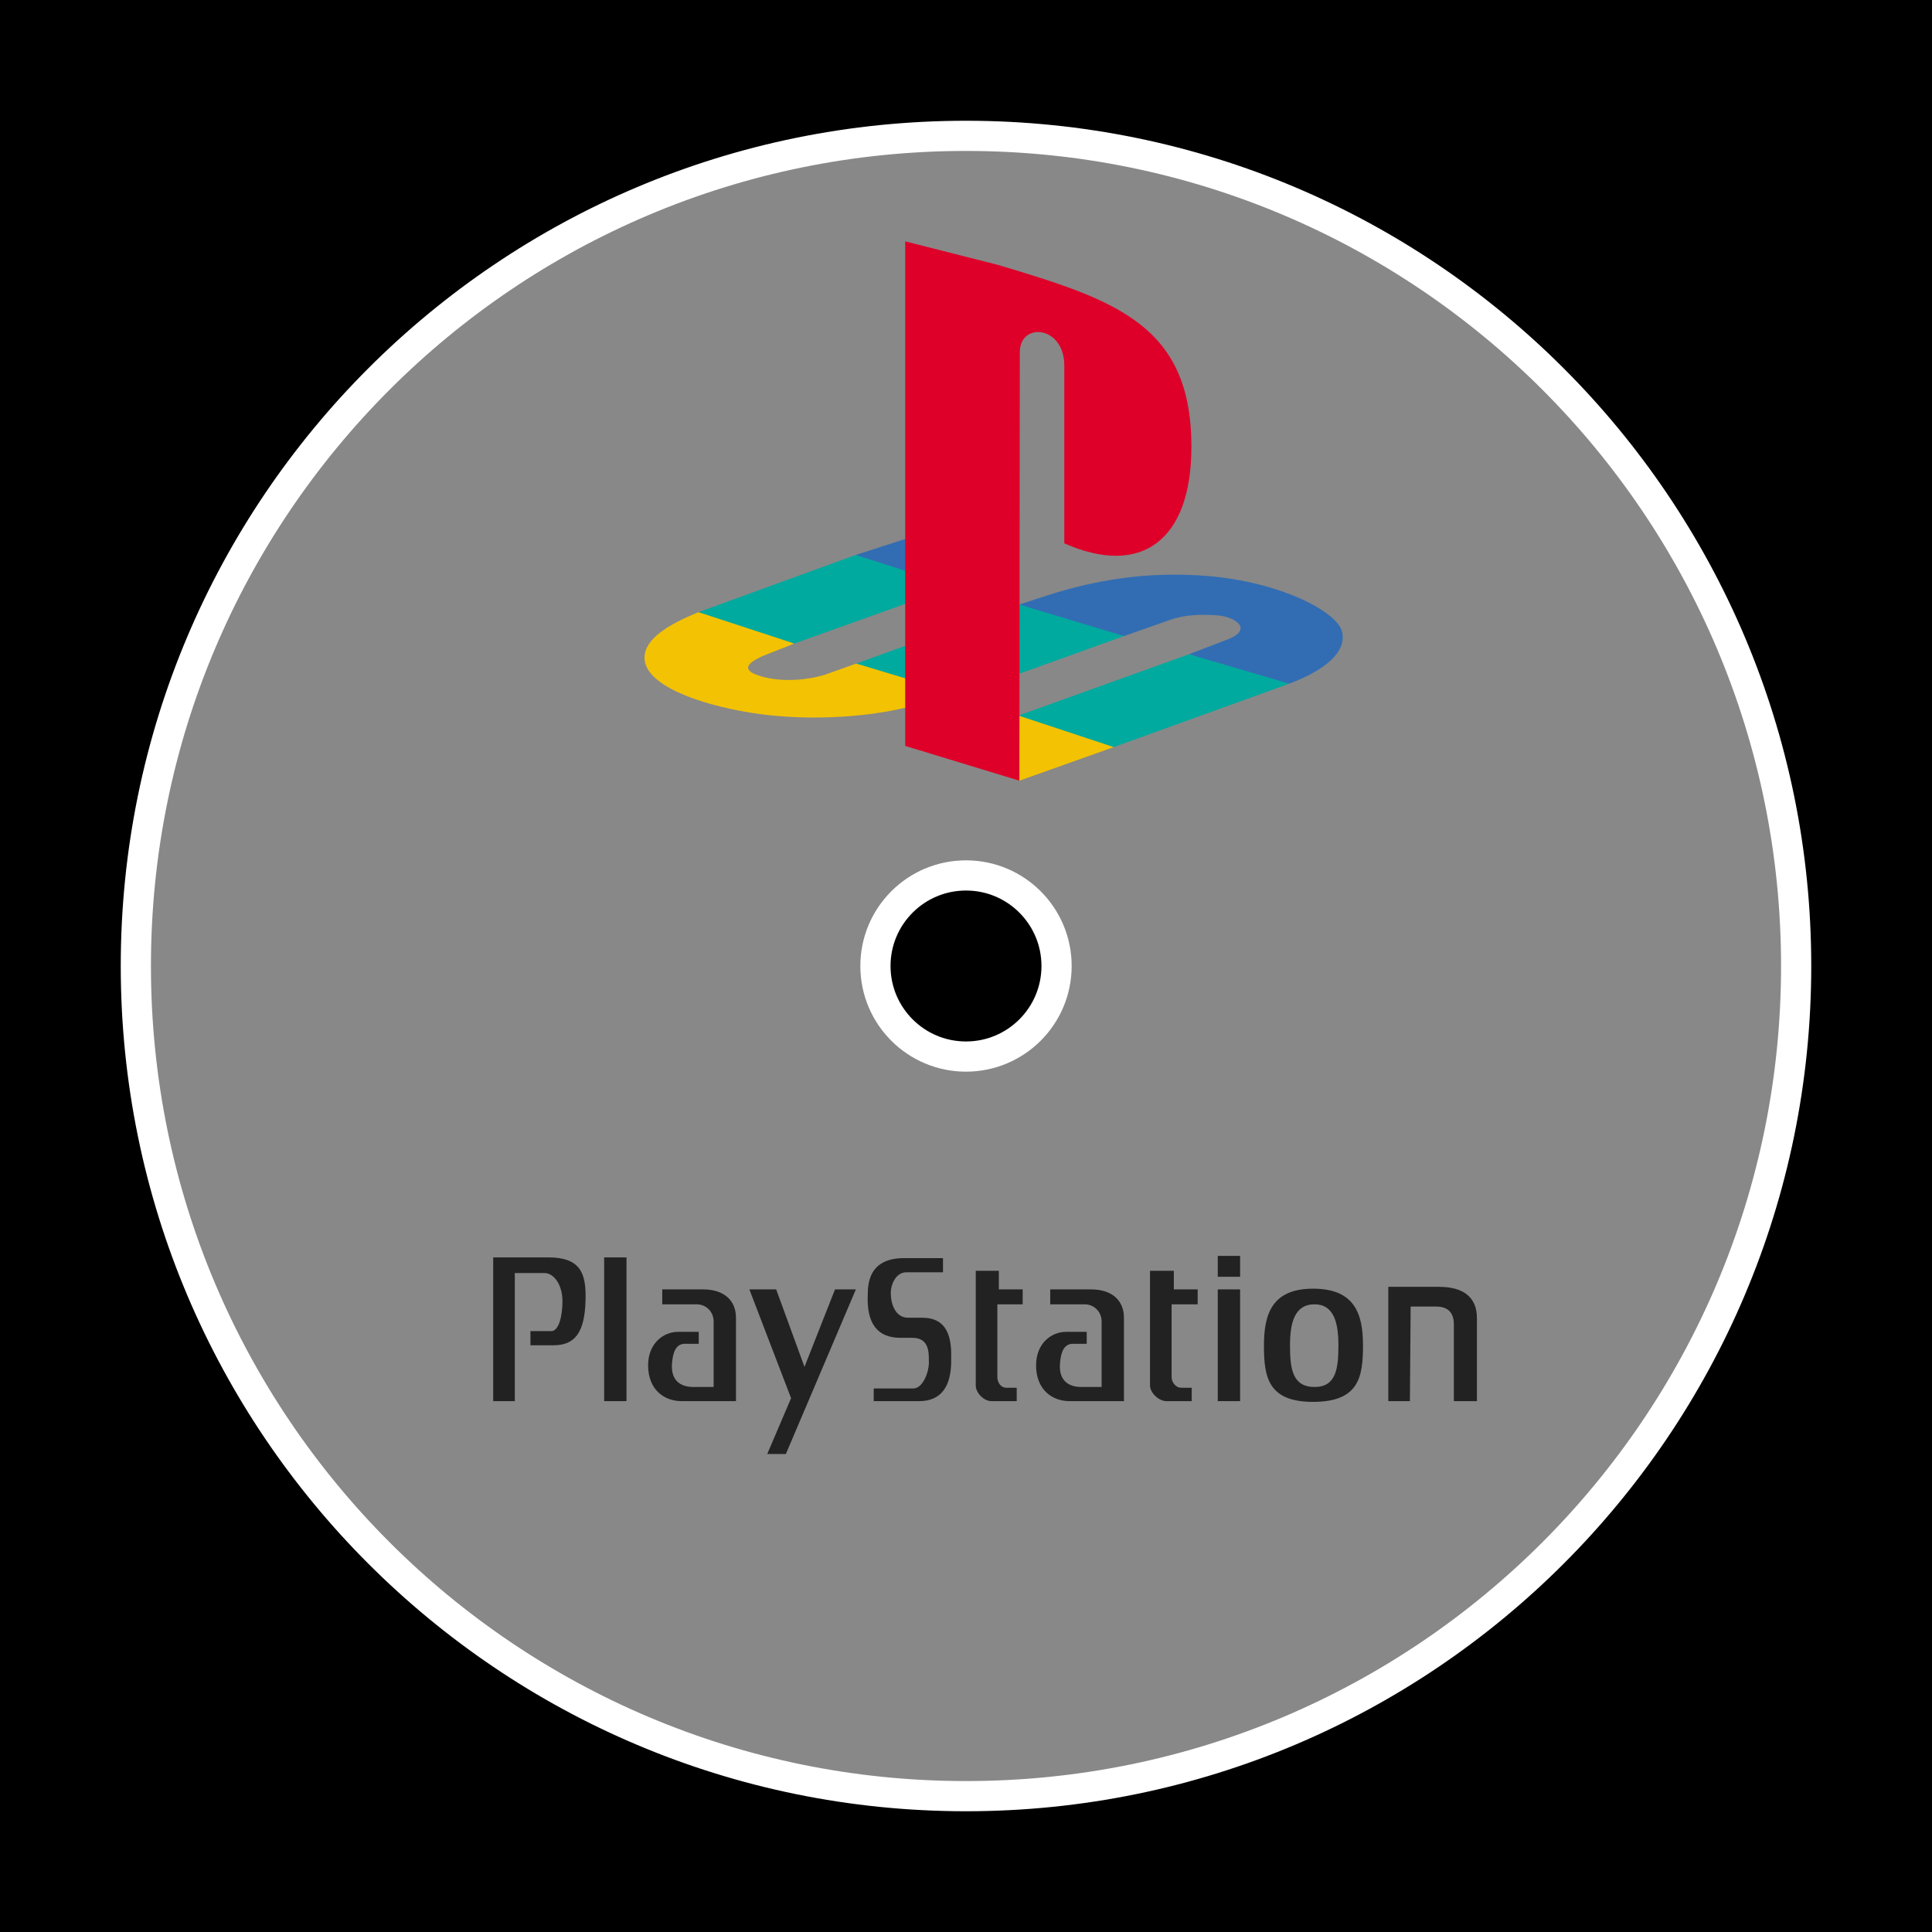
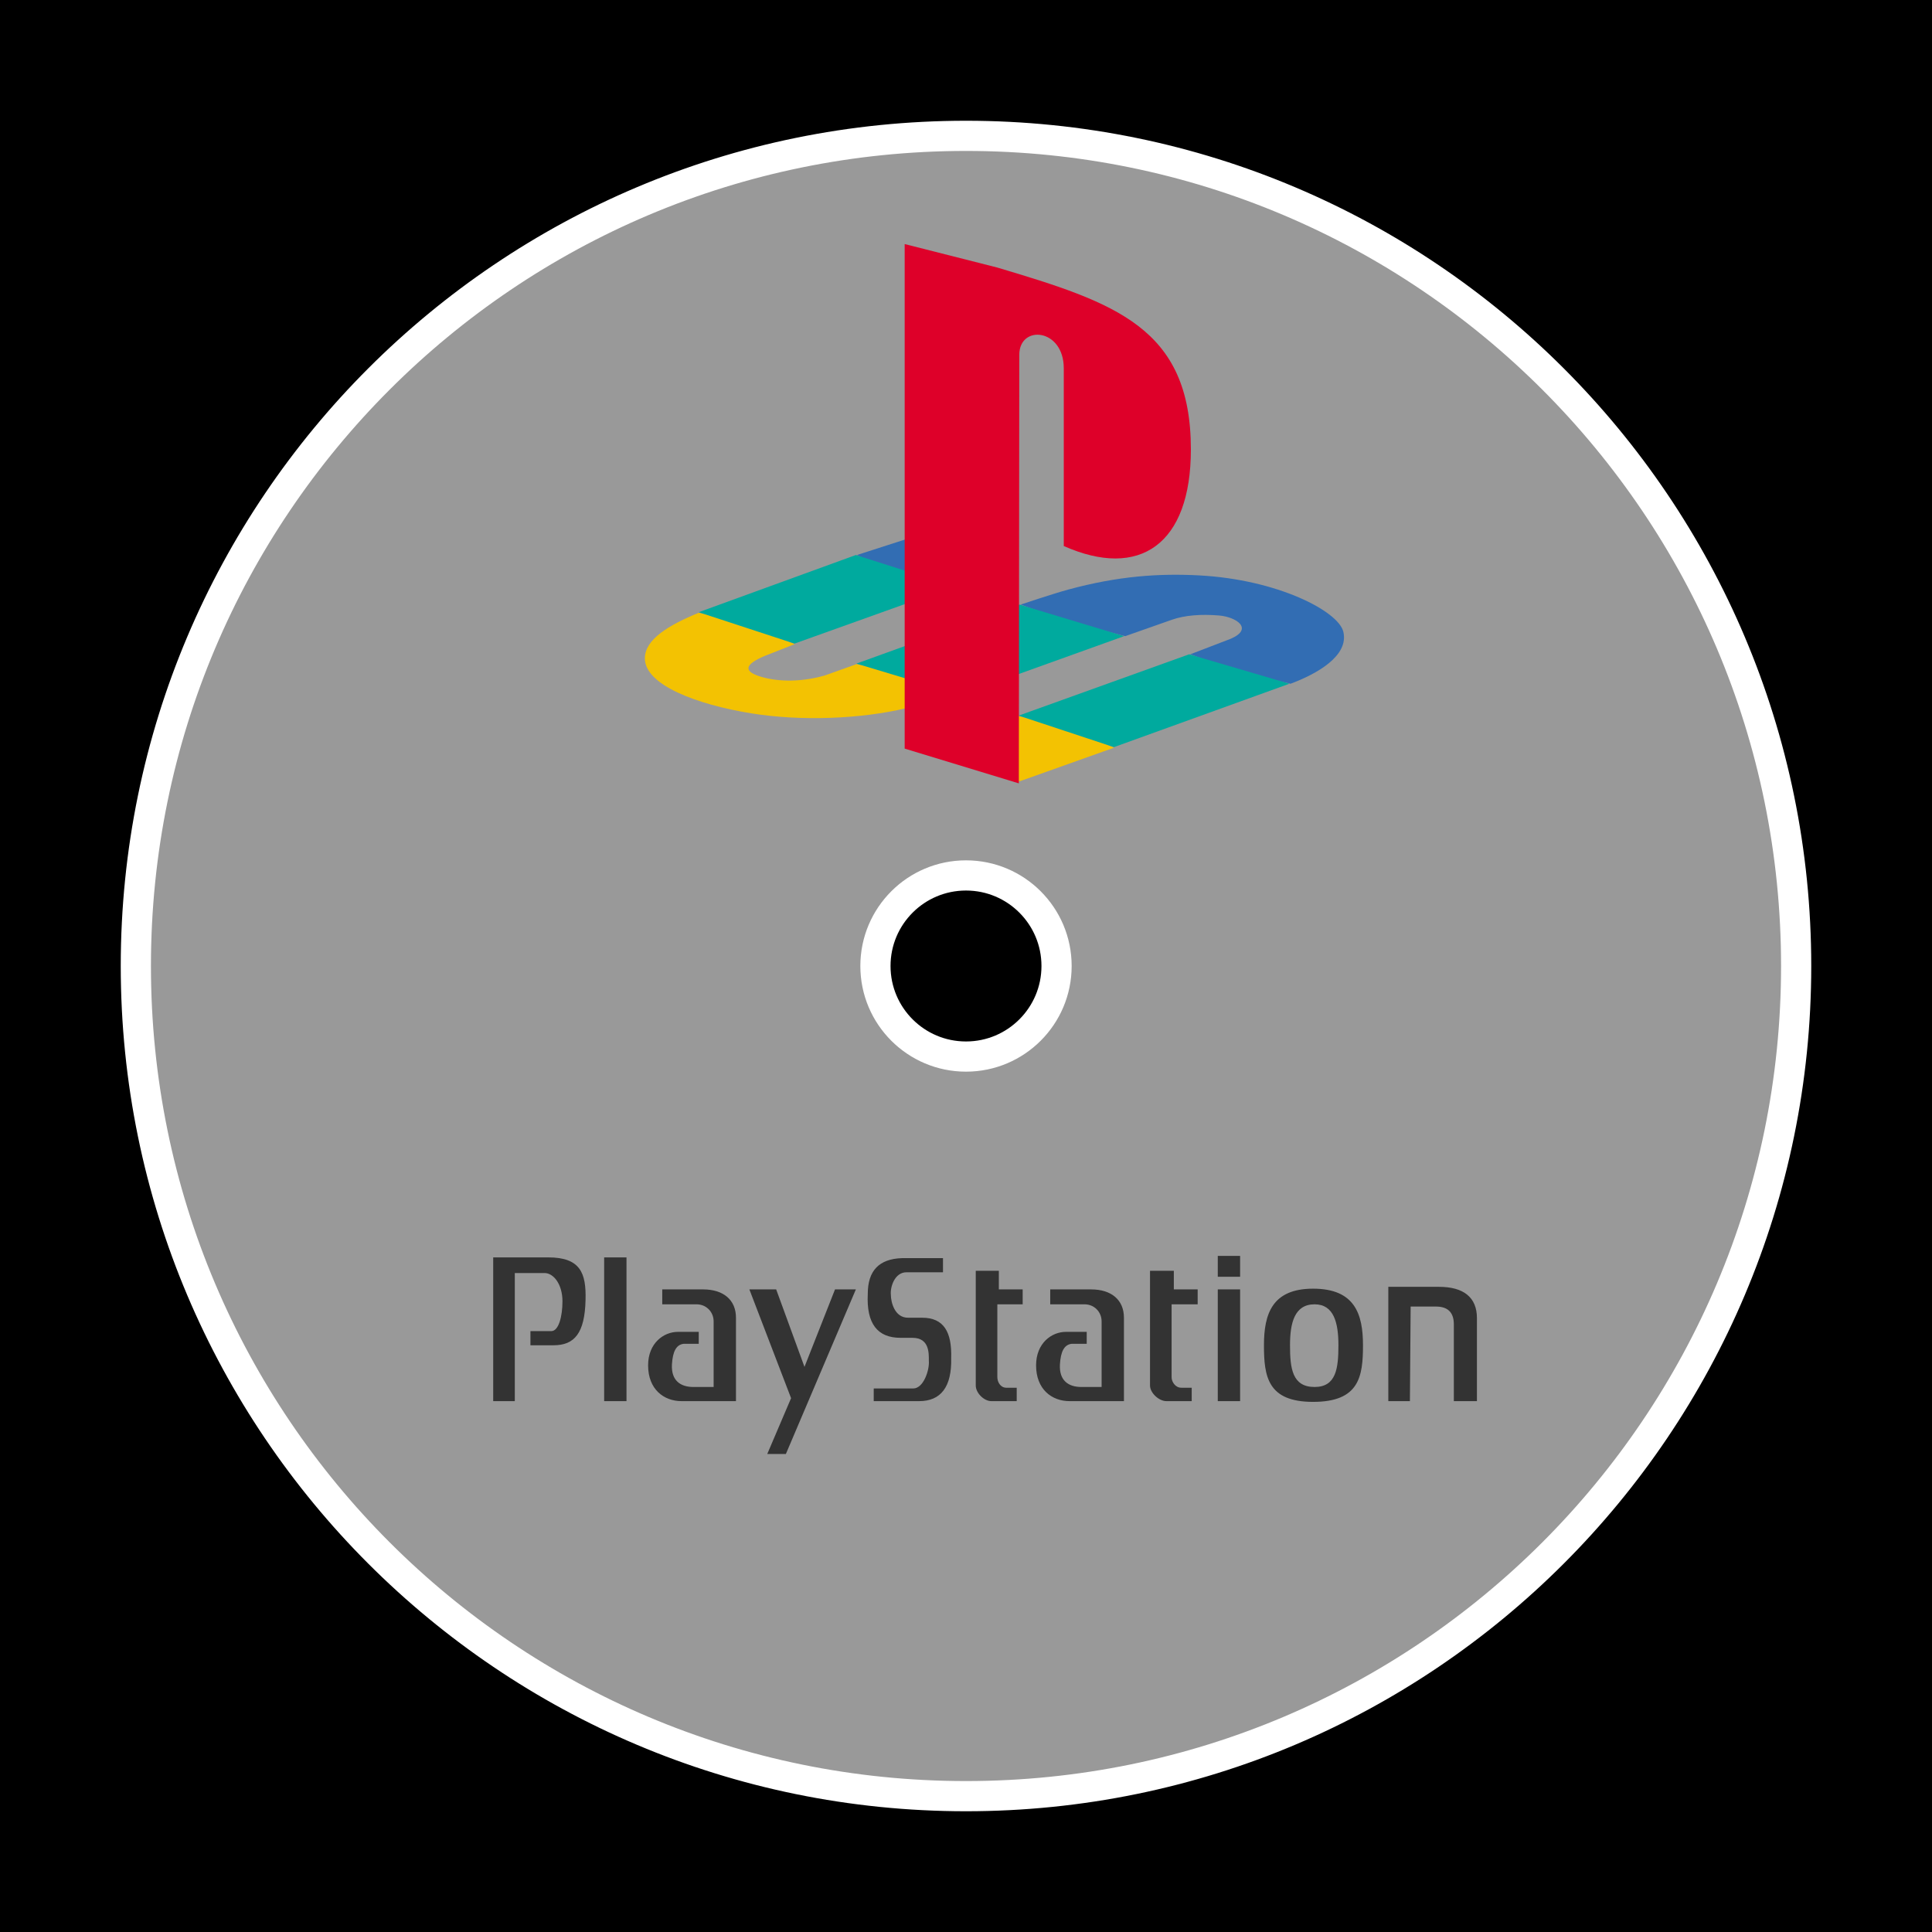
<svg xmlns="http://www.w3.org/2000/svg" width="128px" height="128px" viewBox="0 0 256 256">
  <rect x="0" y="0" width="100%" height="100%" fill="#000" />
-   <path id="disc" stroke="#fff" stroke-width="4px" fill="#888" d="M18,128 a110,110 0 1,0 220,0 a110,110 0 1,0 -220,0     M116,128 a12,12 0 1, 1 24,0 a12,12 0 1, 1 -24,0z" />
-   <path d="M171.403 161.778l-4.198 1.5c-3.603 1.035-6.804.749-8.785.072-1.982-.677-1.814-1.537.78-2.644l3.999-1.577-6.044-2.542-6.65-1.618c-4 1.636-7.154 3.532-7.154 6.046 0 3.524 6.86 6.109 14.077 7.28 6.73 1.092 14.66.72 20.466-.66l7.305-1.7-5.598-2.347zm21.618 15.523 12.506-4.453-5.883-2.516-6.737-1.662-12.941 4.655 7.795 1.89z" style="clip-rule:evenodd;display:inline;overflow:visible;opacity:1;fill:#f3c202;fill-opacity:1;fill-rule:evenodd;stroke:none;stroke-width:.131px;image-rendering:optimizequality;shape-rendering:geometricprecision;text-rendering:geometricprecision;--darkreader-inline-fill:#fdd122;--darkreader-inline-stroke:none" transform="translate(-57.95 -73.855)" />
-   <path d="M228.782 164.446c3.497-1.303 7.76-3.697 6.999-6.887-.65-2.727-8.707-6.914-19.07-7.468-5.32-.285-10.737.074-17.367 1.873-2.009.545-6.323 1.995-6.323 1.995l5.905 2.115 7.95 2.068 6.168-2.17c1.77-.623 3.925-.757 6.233-.574 2.308.183 4.664 1.753 1.592 3.085l-5.37 2.061 6.326 2.302zm-49.346-19.669-8.106 2.612 5.374 2.695 7.673 1.463 8.27-2.906z" style="clip-rule:evenodd;display:inline;overflow:visible;opacity:1;fill:#326db3;fill-opacity:1;fill-rule:evenodd;stroke:none;stroke-width:.131px;image-rendering:optimizequality;shape-rendering:geometricprecision;text-rendering:geometricprecision;--darkreader-inline-fill:#6ca5d6;--darkreader-inline-stroke:none" transform="translate(-57.95 -73.855)" />
-   <path d="M205.527 172.848 l23.255-8.402-13.283-3.902-22.592 8.126zm-20.328-6.914-13.796-4.155 21.618-7.82 13.855 4.183zm-22-6.805 21.178-7.582-13.047-4.158-20.825 7.58z" style="clip-rule:evenodd;display:inline;overflow:visible;opacity:1;fill:#00aa9e;fill-opacity:1;fill-rule:evenodd;stroke:none;stroke-width:.131px;image-rendering:optimizequality;shape-rendering:geometricprecision;text-rendering:geometricprecision;--darkreader-inline-fill:#55fff3;--darkreader-inline-stroke:none" transform="translate(-57.95 -73.855)" />
-   <path d="M193.021 177.3l-15.126-4.606v-66.855l12.255 3.107c15.62 4.661 25.669 7.957 25.669 24.107 0 12.606-6.806 17.247-16.843 12.799v-23.55c0-5.314-5.894-5.82-5.894-1.786z" style="clip-rule:evenodd;display:inline;overflow:visible;opacity:1;fill:#de0029;fill-opacity:1;fill-rule:evenodd;stroke:none;stroke-width:.131px;image-rendering:optimizequality;shape-rendering:geometricprecision;text-rendering:geometricprecision;--darkreader-inline-fill:#ff3157;--darkreader-inline-stroke:none" transform="translate(-57.95 -73.855)" />
-   <path fill="#222" d="M65.352 185.658v-19.047h7.302c4.243 0 5.032 2.072 4.934 5.625-.099 4.441-1.48 6.02-4.243 6.02h-3.059v-1.875h2.763c.986 0 1.48-1.975 1.48-3.947 0-2.27-1.184-3.75-2.368-3.75h-3.947v16.975h-2.862v-.001z        m14.702-19.047h2.96v19.047h-2.96v-19.047z        m81.307 4.243h2.961v14.805h-2.961v-14.805z        m0-4.44h2.961v2.762h-2.961v-2.762z        m-73.61 6.414v-1.975h5.427c2.665 0 4.342 1.383 4.342 3.752v11.053h-7.203c-2.368 0-4.44-1.58-4.44-4.738 0-2.959 2.072-4.441 3.947-4.441h2.763v1.58h-1.974c-.987.1-1.48.986-1.579 2.764-.099 2.072 1.085 2.961 2.861 2.961h2.665v-8.686c0-1.283-.987-2.27-2.27-2.27h-4.539z        m51.409 0v-1.975h5.428c2.664 0 4.34 1.383 4.34 3.752v11.053h-7.203c-2.367 0-4.439-1.58-4.439-4.738 0-2.959 2.072-4.441 3.947-4.441h2.762v1.58h-1.973c-.986.1-1.48.986-1.578 2.764-.1 2.072 1.084 2.961 2.861 2.961h2.664v-8.686c0-1.283-.986-2.27-2.27-2.27h-4.539z        m-39.864-1.974h3.552l3.75 10.264 4.045-10.264h2.763l-9.275 21.811h-2.467l3.158-7.4-5.526-14.411z        m25.655-2.27v-1.875h-5.427c-3.059.1-4.539 1.678-4.539 4.738-.197 3.947 1.283 5.822 4.342 5.822h1.579c2.269 0 2.17 2.072 2.17 3.059.099 1.184-.691 3.652-2.072 3.652h-5.23v1.678h6.019c2.862 0 4.342-1.875 4.243-5.725.099-3.455-.987-5.328-3.849-5.328h-1.875c-1.776 0-2.27-2.074-2.27-3.061-.099-.986.493-2.961 2.072-2.961h4.837v.001z        m4.342-.197v15.199c0 .986 1.084 2.072 2.072 2.072h3.354v-1.777h-1.381c-.789 0-1.184-.789-1.184-1.381v-9.672h3.355v-1.975h-3.158v-2.467h-3.058v.001z        m23.09 0v15.199c0 .986 1.184 2.072 2.17 2.072h3.355v-1.777h-1.381c-.789 0-1.283-.789-1.283-1.381v-9.672h3.453v-1.975h-3.158v-2.467h-3.156v.001z        m21.609 2.369c5.525 0 6.611 3.355 6.611 7.5s-.494 7.5-6.611 7.5c-6.02 0-6.512-3.355-6.512-7.5s1.084-7.5 6.512-7.5z        m.197 2.072c-2.664 0-3.256 2.467-3.256 5.428 0 3.059.295 5.527 3.256 5.527 2.861 0 3.158-2.469 3.158-5.527.001-2.961-.591-5.428-3.158-5.428z        m9.77 12.83h2.861l.098-12.533h3.355c1.48 0 2.369.689 2.369 2.367v10.166h3.059v-11c0-2.764-1.777-4.146-5.033-4.146h-6.709v14.804z" />
+   <path id="disc" stroke="#fff" stroke-width="4px" fill="#999" d="M18,128 a110,110 0 1,0 220,0 a110,110 0 1,0 -220,0     M116,128 a12,12 0 1, 1 24,0 a12,12 0 1, 1 -24,0z" />
+   <path d="M113.5 88l-4.198 1.5c-3.603 1.035-6.804.749-8.785.072-1.982-.677-1.814-1.537.78-2.644l3.999-1.577-6.044-2.542-6.65-1.618c-4 1.636-7.154 3.532-7.154 6.046 0 3.524 6.86 6.109 14.077 7.28 6.73 1.092 14.66.72 20.466-.66l7.305-1.7-5.598-2.347zm21.618 15.523 12.506-4.453-5.883-2.516-6.737-1.662-12.941 4.655 7.795 1.89z" fill="#f3c202" />
+   <path d="M171 90.6c3.497-1.303 7.76-3.697 6.999-6.887-.65-2.727-8.707-6.914-19.07-7.468-5.32-.285-10.737.074-17.367 1.873-2.009.545-6.323 1.995-6.323 1.995l5.905 2.115 7.95 2.068 6.168-2.17c1.77-.623 3.925-.757 6.233-.574 2.308.183 4.664 1.753 1.592 3.085l-5.37 2.061 6.326 2.302zm-49.346-19.669-8.106 2.612 5.374 2.695 7.673 1.463 8.27-2.906z" fill="#326db3" />
+   <path d="M147.6 99 l23.255-8.402-13.283-3.902-22.592 8.126zm-20.328-6.914-13.796-4.155 21.618-7.82 13.855 4.183zm-22-6.805 21.178-7.582-13.047-4.158-20.825 7.58z" fill="#00aa9e" />
+   <path d="M135 103.8l-15.126-4.606v-66.855l12.255 3.107c15.62 4.661 25.669 7.957 25.669 24.107 0 12.606-6.806 17.247-16.843 12.799v-23.55c0-5.314-5.894-5.82-5.894-1.786z" fill="#de0029" />
+   <path fill="#333" d="M65.352 185.658v-19.047h7.302c4.243 0 5.032 2.072 4.934 5.625-.099 4.441-1.48 6.02-4.243 6.02h-3.059v-1.875h2.763c.986 0 1.48-1.975 1.48-3.947 0-2.27-1.184-3.75-2.368-3.75h-3.947v16.975h-2.862v-.001z        m14.702-19.047h2.96v19.047h-2.96v-19.047z        m81.307 4.243h2.961v14.805h-2.961v-14.805z        m0-4.44h2.961v2.762h-2.961v-2.762z        m-73.61 6.414v-1.975h5.427c2.665 0 4.342 1.383 4.342 3.752v11.053h-7.203c-2.368 0-4.44-1.58-4.44-4.738 0-2.959 2.072-4.441 3.947-4.441h2.763v1.58h-1.974c-.987.1-1.48.986-1.579 2.764-.099 2.072 1.085 2.961 2.861 2.961h2.665v-8.686c0-1.283-.987-2.27-2.27-2.27h-4.539z        m51.409 0v-1.975h5.428c2.664 0 4.34 1.383 4.34 3.752v11.053h-7.203c-2.367 0-4.439-1.58-4.439-4.738 0-2.959 2.072-4.441 3.947-4.441h2.762v1.58h-1.973c-.986.1-1.48.986-1.578 2.764-.1 2.072 1.084 2.961 2.861 2.961h2.664v-8.686c0-1.283-.986-2.27-2.27-2.27h-4.539z        m-39.864-1.974h3.552l3.75 10.264 4.045-10.264h2.763l-9.275 21.811h-2.467l3.158-7.4-5.526-14.411z        m25.655-2.27v-1.875h-5.427c-3.059.1-4.539 1.678-4.539 4.738-.197 3.947 1.283 5.822 4.342 5.822h1.579c2.269 0 2.17 2.072 2.17 3.059.099 1.184-.691 3.652-2.072 3.652h-5.23v1.678h6.019c2.862 0 4.342-1.875 4.243-5.725.099-3.455-.987-5.328-3.849-5.328h-1.875c-1.776 0-2.27-2.074-2.27-3.061-.099-.986.493-2.961 2.072-2.961h4.837v.001z        m4.342-.197v15.199c0 .986 1.084 2.072 2.072 2.072h3.354v-1.777h-1.381c-.789 0-1.184-.789-1.184-1.381v-9.672h3.355v-1.975h-3.158v-2.467h-3.058v.001z        m23.09 0v15.199c0 .986 1.184 2.072 2.17 2.072h3.355v-1.777h-1.381c-.789 0-1.283-.789-1.283-1.381v-9.672h3.453v-1.975h-3.158v-2.467h-3.156v.001z        m21.609 2.369c5.525 0 6.611 3.355 6.611 7.5s-.494 7.5-6.611 7.5c-6.02 0-6.512-3.355-6.512-7.5s1.084-7.5 6.512-7.5z        m.197 2.072c-2.664 0-3.256 2.467-3.256 5.428 0 3.059.295 5.527 3.256 5.527 2.861 0 3.158-2.469 3.158-5.527.001-2.961-.591-5.428-3.158-5.428z        m9.77 12.83h2.861l.098-12.533h3.355c1.48 0 2.369.689 2.369 2.367v10.166h3.059v-11c0-2.764-1.777-4.146-5.033-4.146h-6.709v14.804z" />
</svg>
